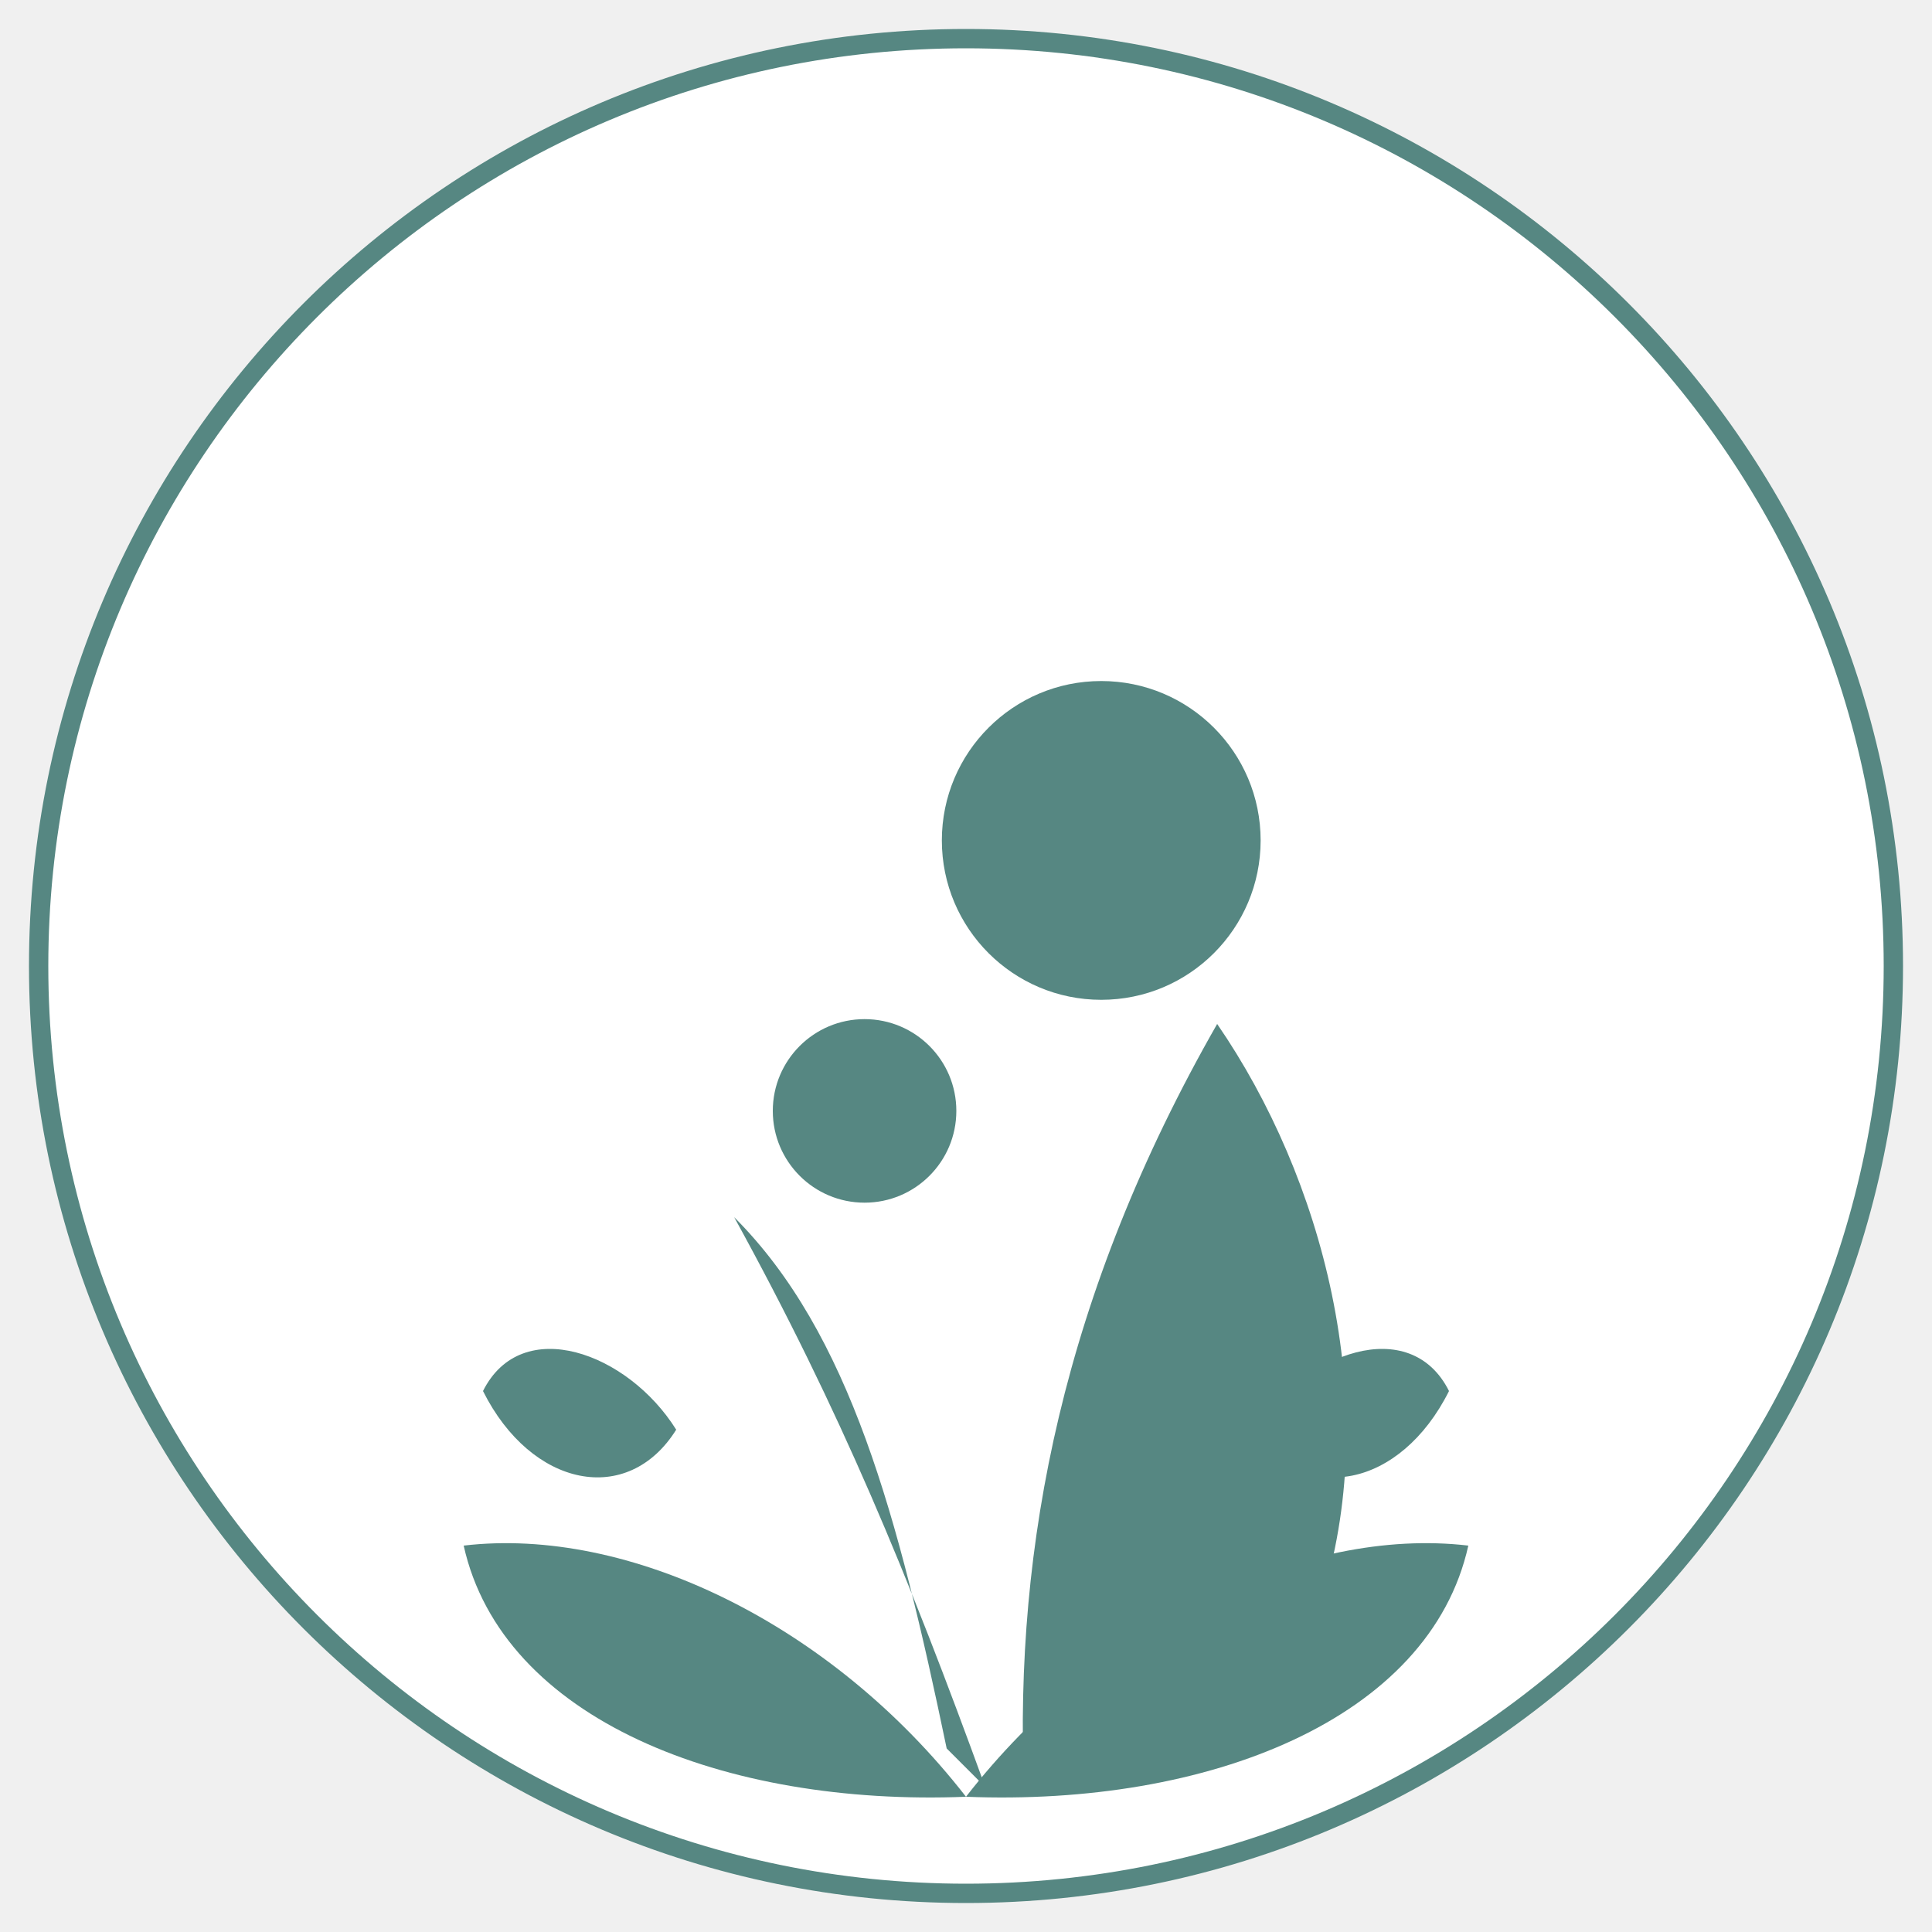
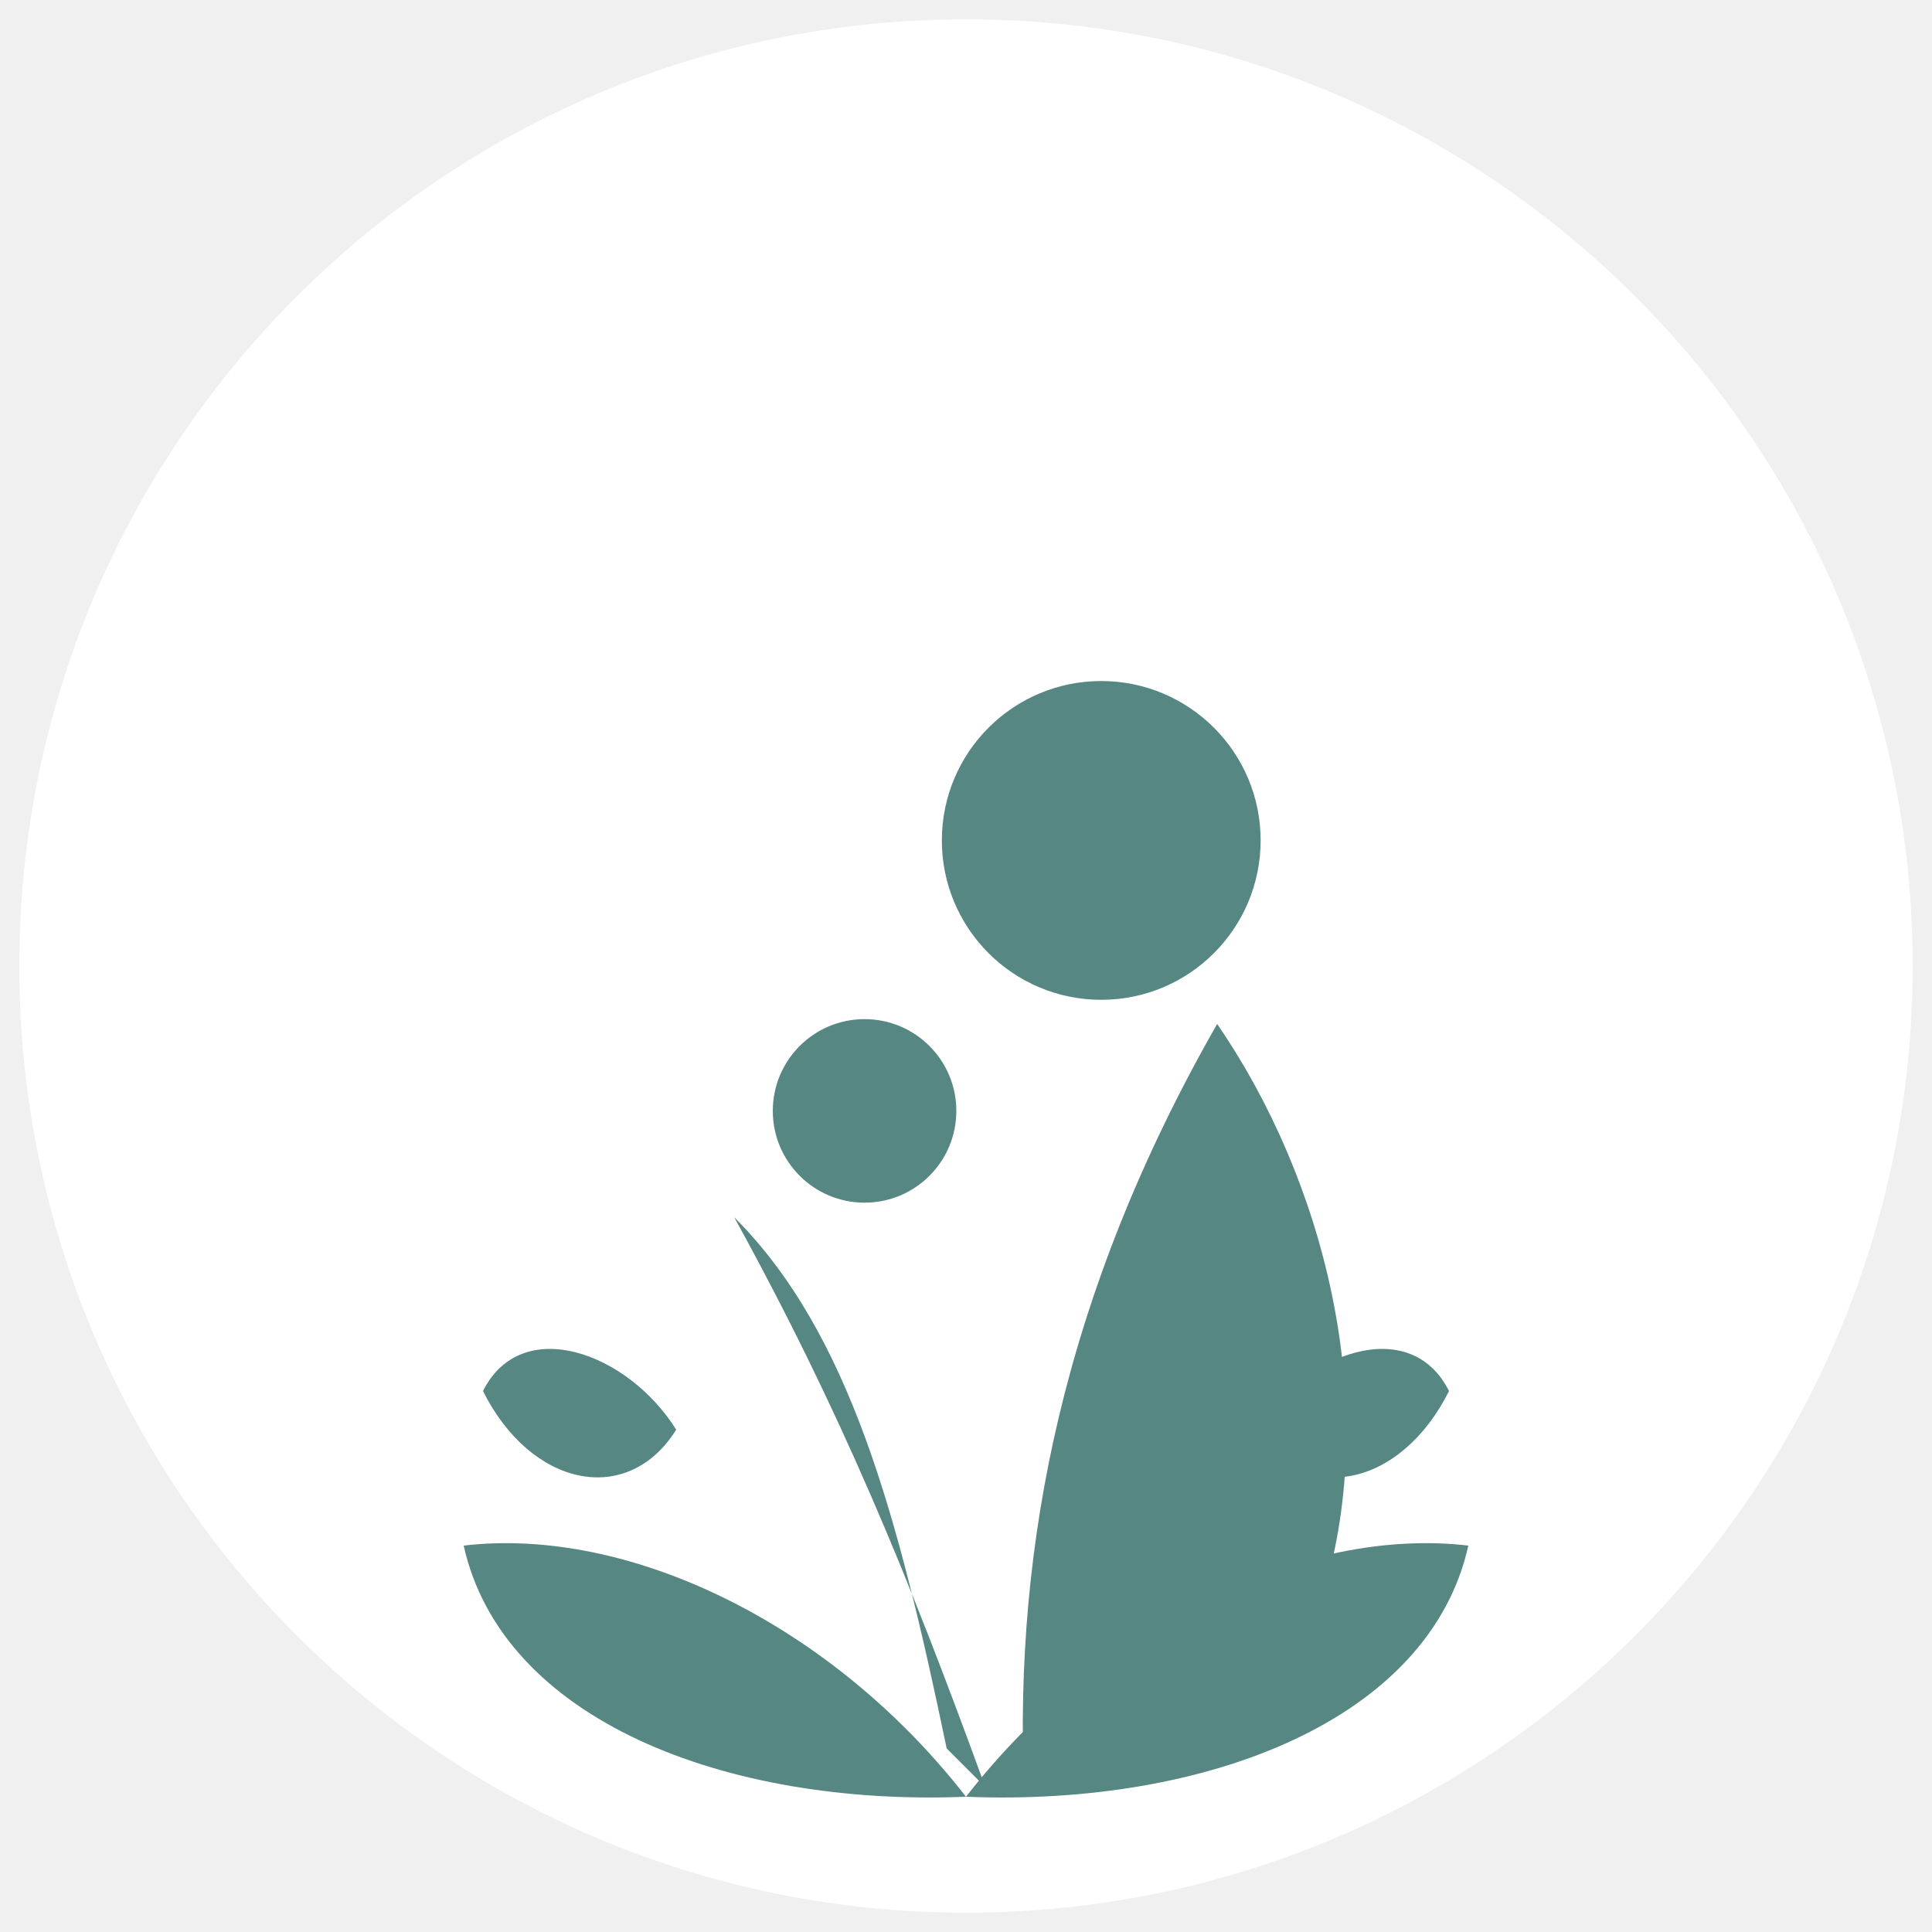
- <svg xmlns="http://www.w3.org/2000/svg" width="180" height="180" viewBox="0 0 200 200" fill="none">
-   <circle cx="100" cy="100" r="96" fill="#ffffff" stroke="#568782" stroke-width="2" />
+ <svg xmlns="http://www.w3.org/2000/svg" viewBox="0 0 200 200" width="100%" height="100%">
+   <circle cx="100" cy="100" r="98" fill="#ffffff" />
  <g fill="#568782">
    <circle cx="114" cy="87" r="16.5" />
    <circle cx="89.5" cy="115" r="9.5" />
    <path d="M 106 185 C 105 160 110 134 126 106 C 137 122 143 145 137 165 C 131 178 120 184 106 185 Z" />
    <path d="M 102 185 C 94 163 87 146 76 126 C 88 138 93 157 98 181 Z" />
    <path d="M 50 144 C 54 136 65 140 70 148 C 65 156 55 154 50 144 Z" />
    <path d="M 150 144 C 146 136 135 140 130 148 C 135 156 145 154 150 144 Z" />
    <path d="M 100 186 C 75 187 52 178 48 160 C 65 158 86 168 100 186 Z" />
    <path d="M 100 186 C 125 187 148 178 152 160 C 135 158 114 168 100 186 Z" />
  </g>
</svg>
